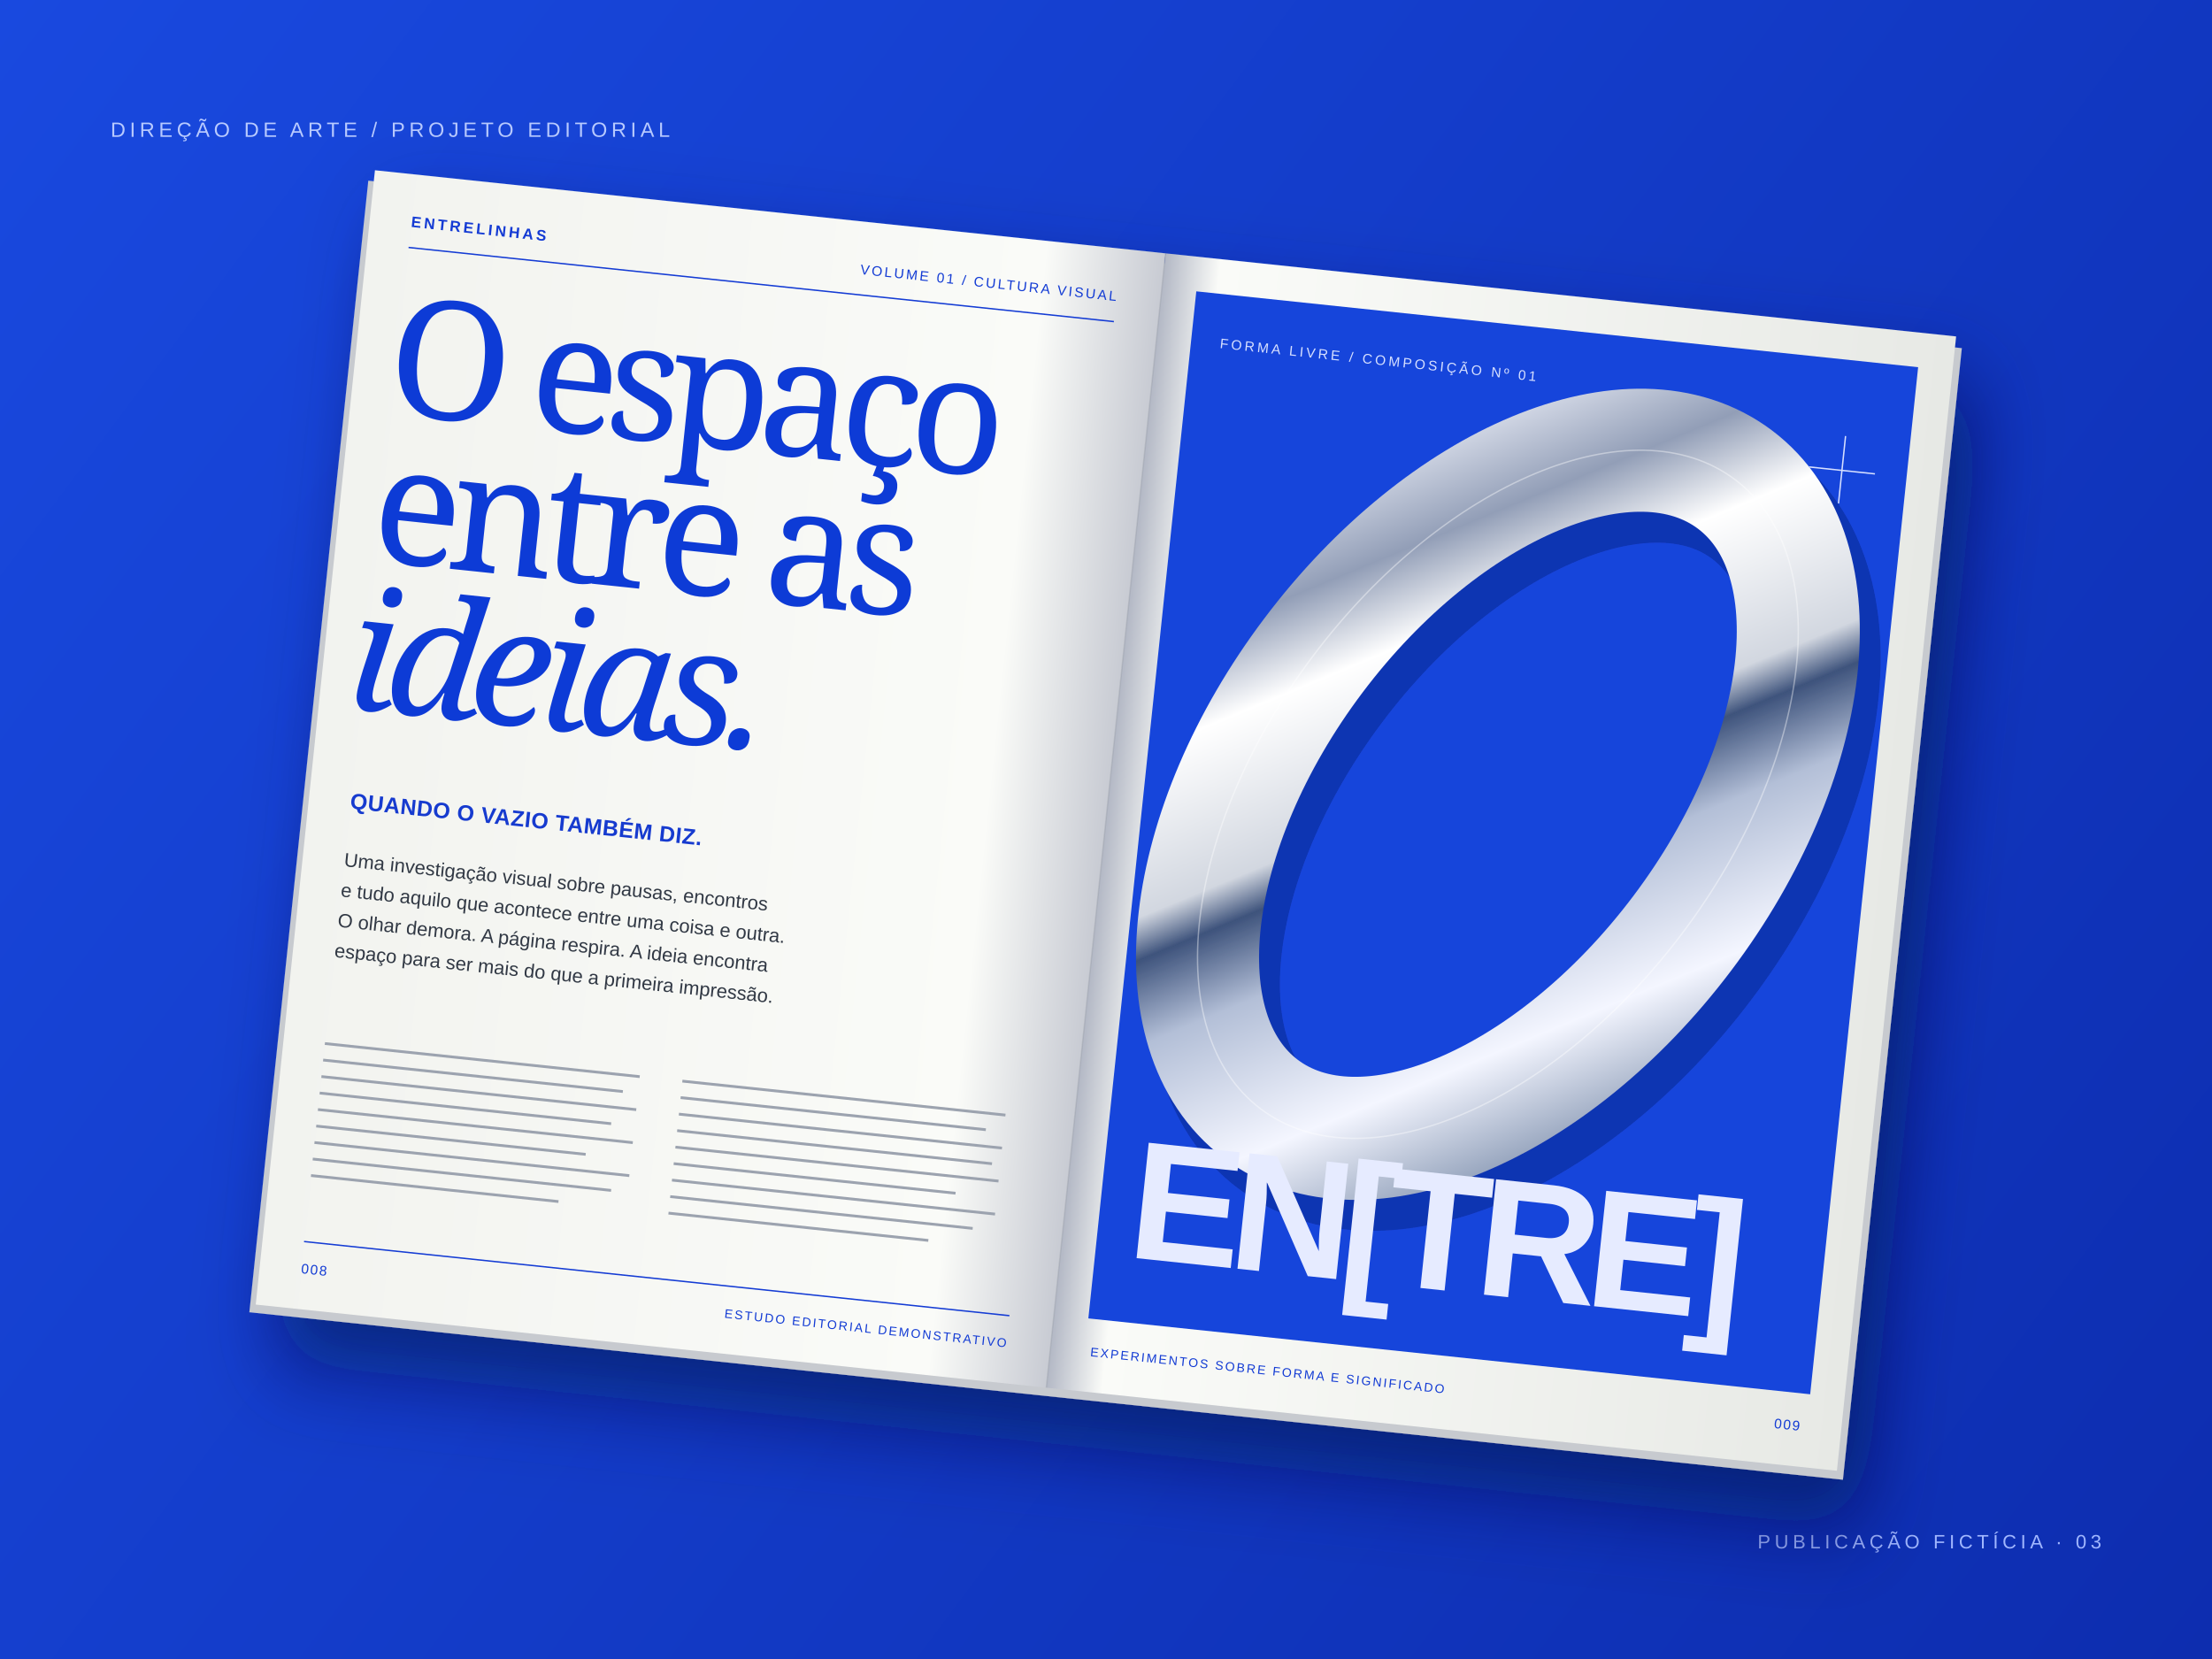
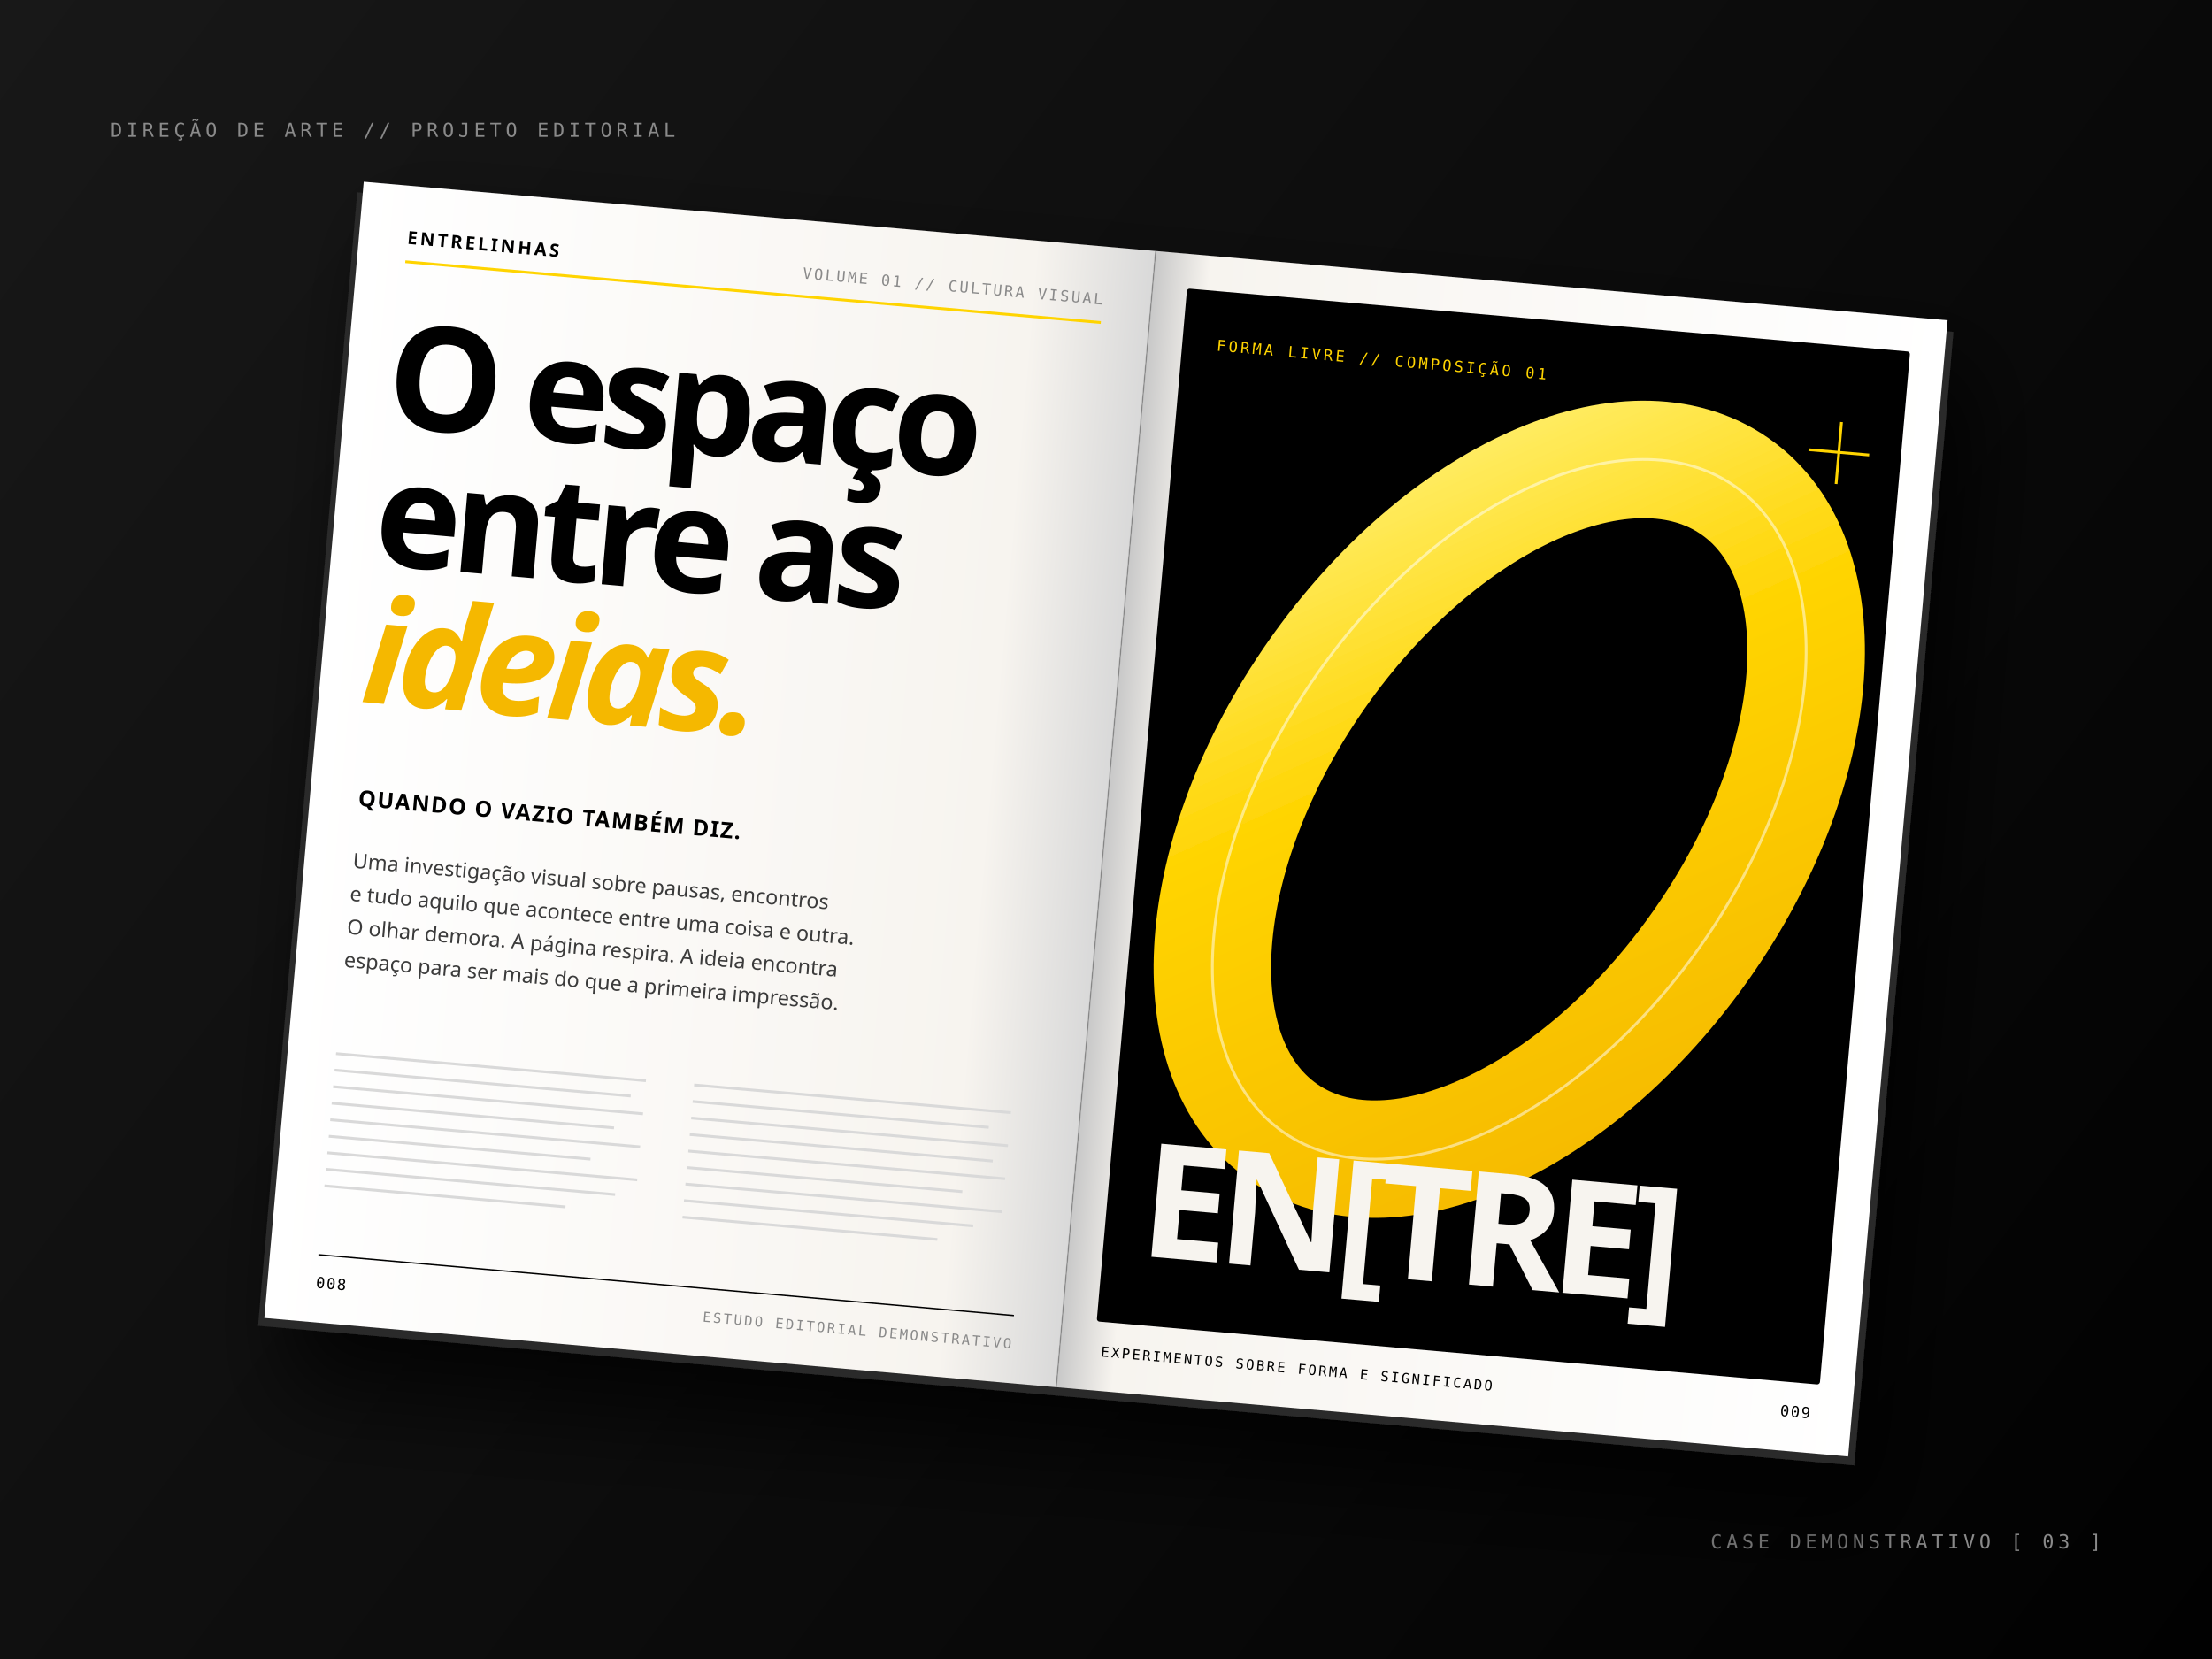
<svg xmlns="http://www.w3.org/2000/svg" width="1600" height="1200" viewBox="0 0 1600 1200" fill="none">
  <defs>
-     <linearGradient id="bg" x1="0" y1="0" x2="1600" y2="1200" gradientUnits="userSpaceOnUse">
-       <stop stop-color="#1949df" />
-       <stop offset="1" stop-color="#0d2daf" />
+     <linearGradient id="el-bg" x1="0" y1="0" x2="1600" y2="1200" gradientUnits="userSpaceOnUse">
+       <stop stop-color="#181818" />
+       <stop offset="1" stop-color="#010101" />
    </linearGradient>
-     <linearGradient id="leftpaper" x1="0" y1="0" x2="575" y2="0" gradientUnits="userSpaceOnUse">
-       <stop stop-color="#f2f3ef" />
-       <stop offset=".85" stop-color="#fafbf8" />
-       <stop offset="1" stop-color="#c8cbd3" />
+     <linearGradient id="el-left" x1="0" y1="0" x2="575" y2="0" gradientUnits="userSpaceOnUse">
+       <stop stop-color="#ffffff" />
+       <stop offset=".85" stop-color="#f7f4ef" />
+       <stop offset="1" stop-color="#d9d9d9" />
    </linearGradient>
-     <linearGradient id="rightpaper" x1="575" y1="0" x2="1150" y2="0" gradientUnits="userSpaceOnUse">
-       <stop stop-color="#b3b8c5" />
-       <stop offset=".07" stop-color="#fafbf8" />
-       <stop offset="1" stop-color="#e7e9e5" />
+     <linearGradient id="el-right" x1="575" y1="0" x2="1150" y2="0" gradientUnits="userSpaceOnUse">
+       <stop stop-color="#c8c8c8" />
+       <stop offset=".07" stop-color="#f7f4ef" />
+       <stop offset="1" stop-color="#ffffff" />
    </linearGradient>
-     <linearGradient id="chrome" x1="0" y1="0" x2="1" y2="1">
-       <stop stop-color="#f6f8ff" />
-       <stop offset=".17" stop-color="#929eb7" />
-       <stop offset=".28" stop-color="#fff" />
-       <stop offset=".47" stop-color="#d2d7e0" />
-       <stop offset=".52" stop-color="#3e537c" />
-       <stop offset=".62" stop-color="#b3bfd7" />
-       <stop offset=".8" stop-color="#f4f6ff" />
-       <stop offset="1" stop-color="#6b7f9f" />
+     <linearGradient id="el-gold" x1="0" y1="0" x2="1" y2="1">
+       <stop stop-color="#fff176" />
+       <stop offset=".4" stop-color="#ffd401" />
+       <stop offset="1" stop-color="#f5b802" />
    </linearGradient>
-     <filter id="shadow" x="-30%" y="-30%" width="170%" height="180%">
-       <feDropShadow dx="18" dy="34" stdDeviation="30" flood-color="#04114f" flood-opacity=".6" />
+     <filter id="el-shadow" x="-30%" y="-30%" width="170%" height="180%">
+       <feDropShadow dx="22" dy="38" stdDeviation="32" flood-color="#000000" flood-opacity=".8" />
    </filter>
-     <clipPath id="right">
+     <clipPath id="el-right-clip">
      <rect x="575" width="575" height="825" />
    </clipPath>
  </defs>
-   <rect width="1600" height="1200" fill="url(#bg)" />
-   <text x="80" y="99" fill="#b8caff" font-family="Arial,sans-serif" font-size="15" letter-spacing="3">DIREÇÃO DE ARTE / PROJETO EDITORIAL</text>
-   <text x="1520" y="1120" text-anchor="end" fill="#a1b7ff" font-family="Arial,sans-serif" font-size="14" letter-spacing="3">PUBLICAÇÃO FICTÍCIA · 03</text>
-   <g transform="translate(225 181) rotate(6 575 412)" filter="url(#shadow)">
-     <path d="M-4 8H1155V831H-4Z" fill="#c7cacf" />
-     <path d="M0 0H575V825H0Z" fill="url(#leftpaper)" />
-     <path d="M575 0H1150V825H575Z" fill="url(#rightpaper)" />
-     <text x="30" y="38" fill="#123bd4" font-family="Arial,sans-serif" font-size="11" font-weight="700" letter-spacing="2">ENTRELINHAS</text>
-     <text x="543" y="38" text-anchor="end" fill="#123bd4" font-family="Arial,sans-serif" font-size="10" letter-spacing="1.5">VOLUME 01 / CULTURA VISUAL</text>
-     <path d="M30 53H543" stroke="#123bd4" />
-     <text x="25" y="174" fill="#113bd6" font-family="Georgia,serif" font-size="119" letter-spacing="-8">O espaço</text>
-     <text x="25" y="281" fill="#113bd6" font-family="Georgia,serif" font-size="119" letter-spacing="-8">entre as</text>
-     <text x="18" y="389" fill="#113bd6" font-family="Georgia,serif" font-size="119" font-style="italic" letter-spacing="-8">ideias.</text>
-     <text x="30" y="461" fill="#173acf" font-family="Arial,sans-serif" font-size="16" font-weight="700" letter-spacing=".3">QUANDO O VAZIO TAMBÉM DIZ.</text>
-     <text x="30" y="503" fill="#313944" font-family="Arial,sans-serif" font-size="14">
-       <tspan x="30" dy="0">Uma investigação visual sobre pausas, encontros</tspan>
-       <tspan x="30" dy="22">e tudo aquilo que acontece entre uma coisa e outra.</tspan>
-       <tspan x="30" dy="22">O olhar demora. A página respira. A ideia encontra</tspan>
-       <tspan x="30" dy="22">espaço para ser mais do que a primeira impressão.</tspan>
+   <rect width="1600" height="1200" fill="url(#el-bg)" />
+   <text x="80" y="99" fill="#8a8a8a" font-family="'Space Mono',monospace" font-size="14" letter-spacing="3">DIREÇÃO DE ARTE // PROJETO EDITORIAL</text>
+   <text x="1520" y="1120" text-anchor="end" fill="#8a8a8a" font-family="'Space Mono',monospace" font-size="14" letter-spacing="3">CASE DEMONSTRATIVO [ 03 ]</text>
+   <g transform="translate(225 180) rotate(5 575 412)" filter="url(#el-shadow)">
+     <path d="M-4 8H1155V831H-4Z" fill="#2a2a2a" />
+     <path d="M0 0H575V825H0Z" fill="url(#el-left)" />
+     <path d="M575 0H1150V825H575Z" fill="url(#el-right)" />
+     <text x="35" y="42" fill="#010101" font-family="'Space Grotesk',sans-serif" font-size="13" font-weight="700" letter-spacing="2">ENTRELINHAS</text>
+     <text x="540" y="42" text-anchor="end" fill="#8a8a8a" font-family="'Space Mono',monospace" font-size="11" letter-spacing="1.5">VOLUME 01 // CULTURA VISUAL</text>
+     <path d="M35 55H540" stroke="#ffd401" stroke-width="2" />
+     <text x="30" y="175" fill="#010101" font-family="'Space Grotesk',sans-serif" font-size="105" font-weight="700" letter-spacing="-6">O espaço</text>
+     <text x="30" y="275" fill="#010101" font-family="'Space Grotesk',sans-serif" font-size="105" font-weight="700" letter-spacing="-6">entre as</text>
+     <text x="30" y="375" fill="#f5b802" font-family="'Space Grotesk',sans-serif" font-size="105" font-weight="700" font-style="italic" letter-spacing="-6">ideias.</text>
+     <text x="35" y="450" fill="#010101" font-family="'Space Grotesk',sans-serif" font-size="16" font-weight="700" letter-spacing="1">QUANDO O VAZIO TAMBÉM DIZ.</text>
+     <text x="35" y="495" fill="#3a3a3a" font-family="'Space Grotesk',sans-serif" font-size="15" line-height="24">
+       <tspan x="35" dy="0">Uma investigação visual sobre pausas, encontros</tspan>
+       <tspan x="35" dy="24">e tudo aquilo que acontece entre uma coisa e outra.</tspan>
+       <tspan x="35" dy="24">O olhar demora. A página respira. A ideia encontra</tspan>
+       <tspan x="35" dy="24">espaço para ser mais do que a primeira impressão.</tspan>
    </text>
-     <g stroke="#9ca3af" stroke-width="2">
-       <path d="M30 632H259M30 644H248M30 656H259M30 668H242M30 680H259M30 692H226M30 704H259M30 716H247M30 728H210" />
-       <path d="M290 632H525M290 644H512M290 656H525M290 668H519M290 680H525M290 692H495M290 704H525M290 716H510M290 728H479" />
+     <g stroke="#d9d9d9" stroke-width="2">
+       <path d="M35 630H260M35 642H250M35 654H260M35 666H240M35 678H260M35 690H225M35 702H260M35 714H245M35 726H210" />
+       <path d="M295 630H525M295 642H510M295 654H525M295 666H515M295 678H525M295 690H495M295 702H525M295 714H505M295 726H480" />
    </g>
-     <path d="M30 776H543" stroke="#123bd4" />
-     <text x="30" y="799" fill="#123bd4" font-family="Arial,sans-serif" font-size="10" letter-spacing="1">008</text>
-     <text x="543" y="799" text-anchor="end" fill="#123bd4" font-family="Arial,sans-serif" font-size="9" letter-spacing="1.3">ESTUDO EDITORIAL DEMONSTRATIVO</text>
-     <g clip-path="url(#right)">
-       <rect x="600" y="25" width="525" height="747" fill="#1645db" />
-       <ellipse cx="869" cy="382" rx="167" ry="285" transform="rotate(31 869 382)" fill="none" stroke="#04186e" stroke-width="95" opacity=".38" />
-       <ellipse cx="855" cy="364" rx="167" ry="285" transform="rotate(31 855 364)" fill="none" stroke="url(#chrome)" stroke-width="89" />
-       <ellipse cx="855" cy="364" rx="167" ry="285" transform="rotate(31 855 364)" fill="none" stroke="#ffffff" stroke-opacity=".4" stroke-width="1" />
-       <text x="622" y="725" fill="#e6ebff" font-family="Arial Black,Arial,sans-serif" font-size="122" font-weight="900" letter-spacing="-8">EN[TRE]</text>
-       <text x="621" y="64" fill="#d7e0ff" font-family="Arial,sans-serif" font-size="10" letter-spacing="2">FORMA LIVRE / COMPOSIÇÃO Nº 01</text>
-       <path d="M1078 80V129M1054 105H1102" stroke="#d7e0ff" />
+     <path d="M35 776H540" stroke="#010101" />
+     <text x="35" y="800" fill="#010101" font-family="'Space Mono',monospace" font-size="11" letter-spacing="1">008</text>
+     <text x="540" y="800" text-anchor="end" fill="#8a8a8a" font-family="'Space Mono',monospace" font-size="10" letter-spacing="1.5">ESTUDO EDITORIAL DEMONSTRATIVO</text>
+     <g clip-path="url(#el-right-clip)">
+       <rect x="600" y="25" width="525" height="750" fill="#010101" rx="2" />
+       <ellipse cx="865" cy="380" rx="170" ry="285" transform="rotate(30 865 380)" fill="none" stroke="url(#el-gold)" stroke-width="85" />
+       <ellipse cx="865" cy="380" rx="170" ry="285" transform="rotate(30 865 380)" fill="none" stroke="#ffffff" stroke-opacity=".5" stroke-width="2" />
+       <text x="625" y="725" fill="#f7f4ef" font-family="'Space Grotesk',sans-serif" font-size="115" font-weight="700" letter-spacing="-8">EN[TRE]</text>
+       <text x="625" y="68" fill="#ffd401" font-family="'Space Mono',monospace" font-size="11" letter-spacing="2">FORMA LIVRE // COMPOSIÇÃO 01</text>
+       <path d="M1080 80V125M1058 102H1102" stroke="#ffd401" stroke-width="2" />
    </g>
-     <text x="604" y="799" fill="#123bd4" font-family="Arial,sans-serif" font-size="9" letter-spacing="1.3">EXPERIMENTOS SOBRE FORMA E SIGNIFICADO</text>
-     <text x="1120" y="799" text-anchor="end" fill="#123bd4" font-family="Arial,sans-serif" font-size="10" letter-spacing="1">009</text>
-     <path d="M575 0V825" stroke="#9298a3" stroke-opacity=".35" />
+     <text x="605" y="800" fill="#010101" font-family="'Space Mono',monospace" font-size="10" letter-spacing="1.5">EXPERIMENTOS SOBRE FORMA E SIGNIFICADO</text>
+     <text x="1120" y="800" text-anchor="end" fill="#010101" font-family="'Space Mono',monospace" font-size="11" letter-spacing="1">009</text>
+     <path d="M575 0V825" stroke="#3a3a3a" stroke-opacity=".3" />
  </g>
</svg>
